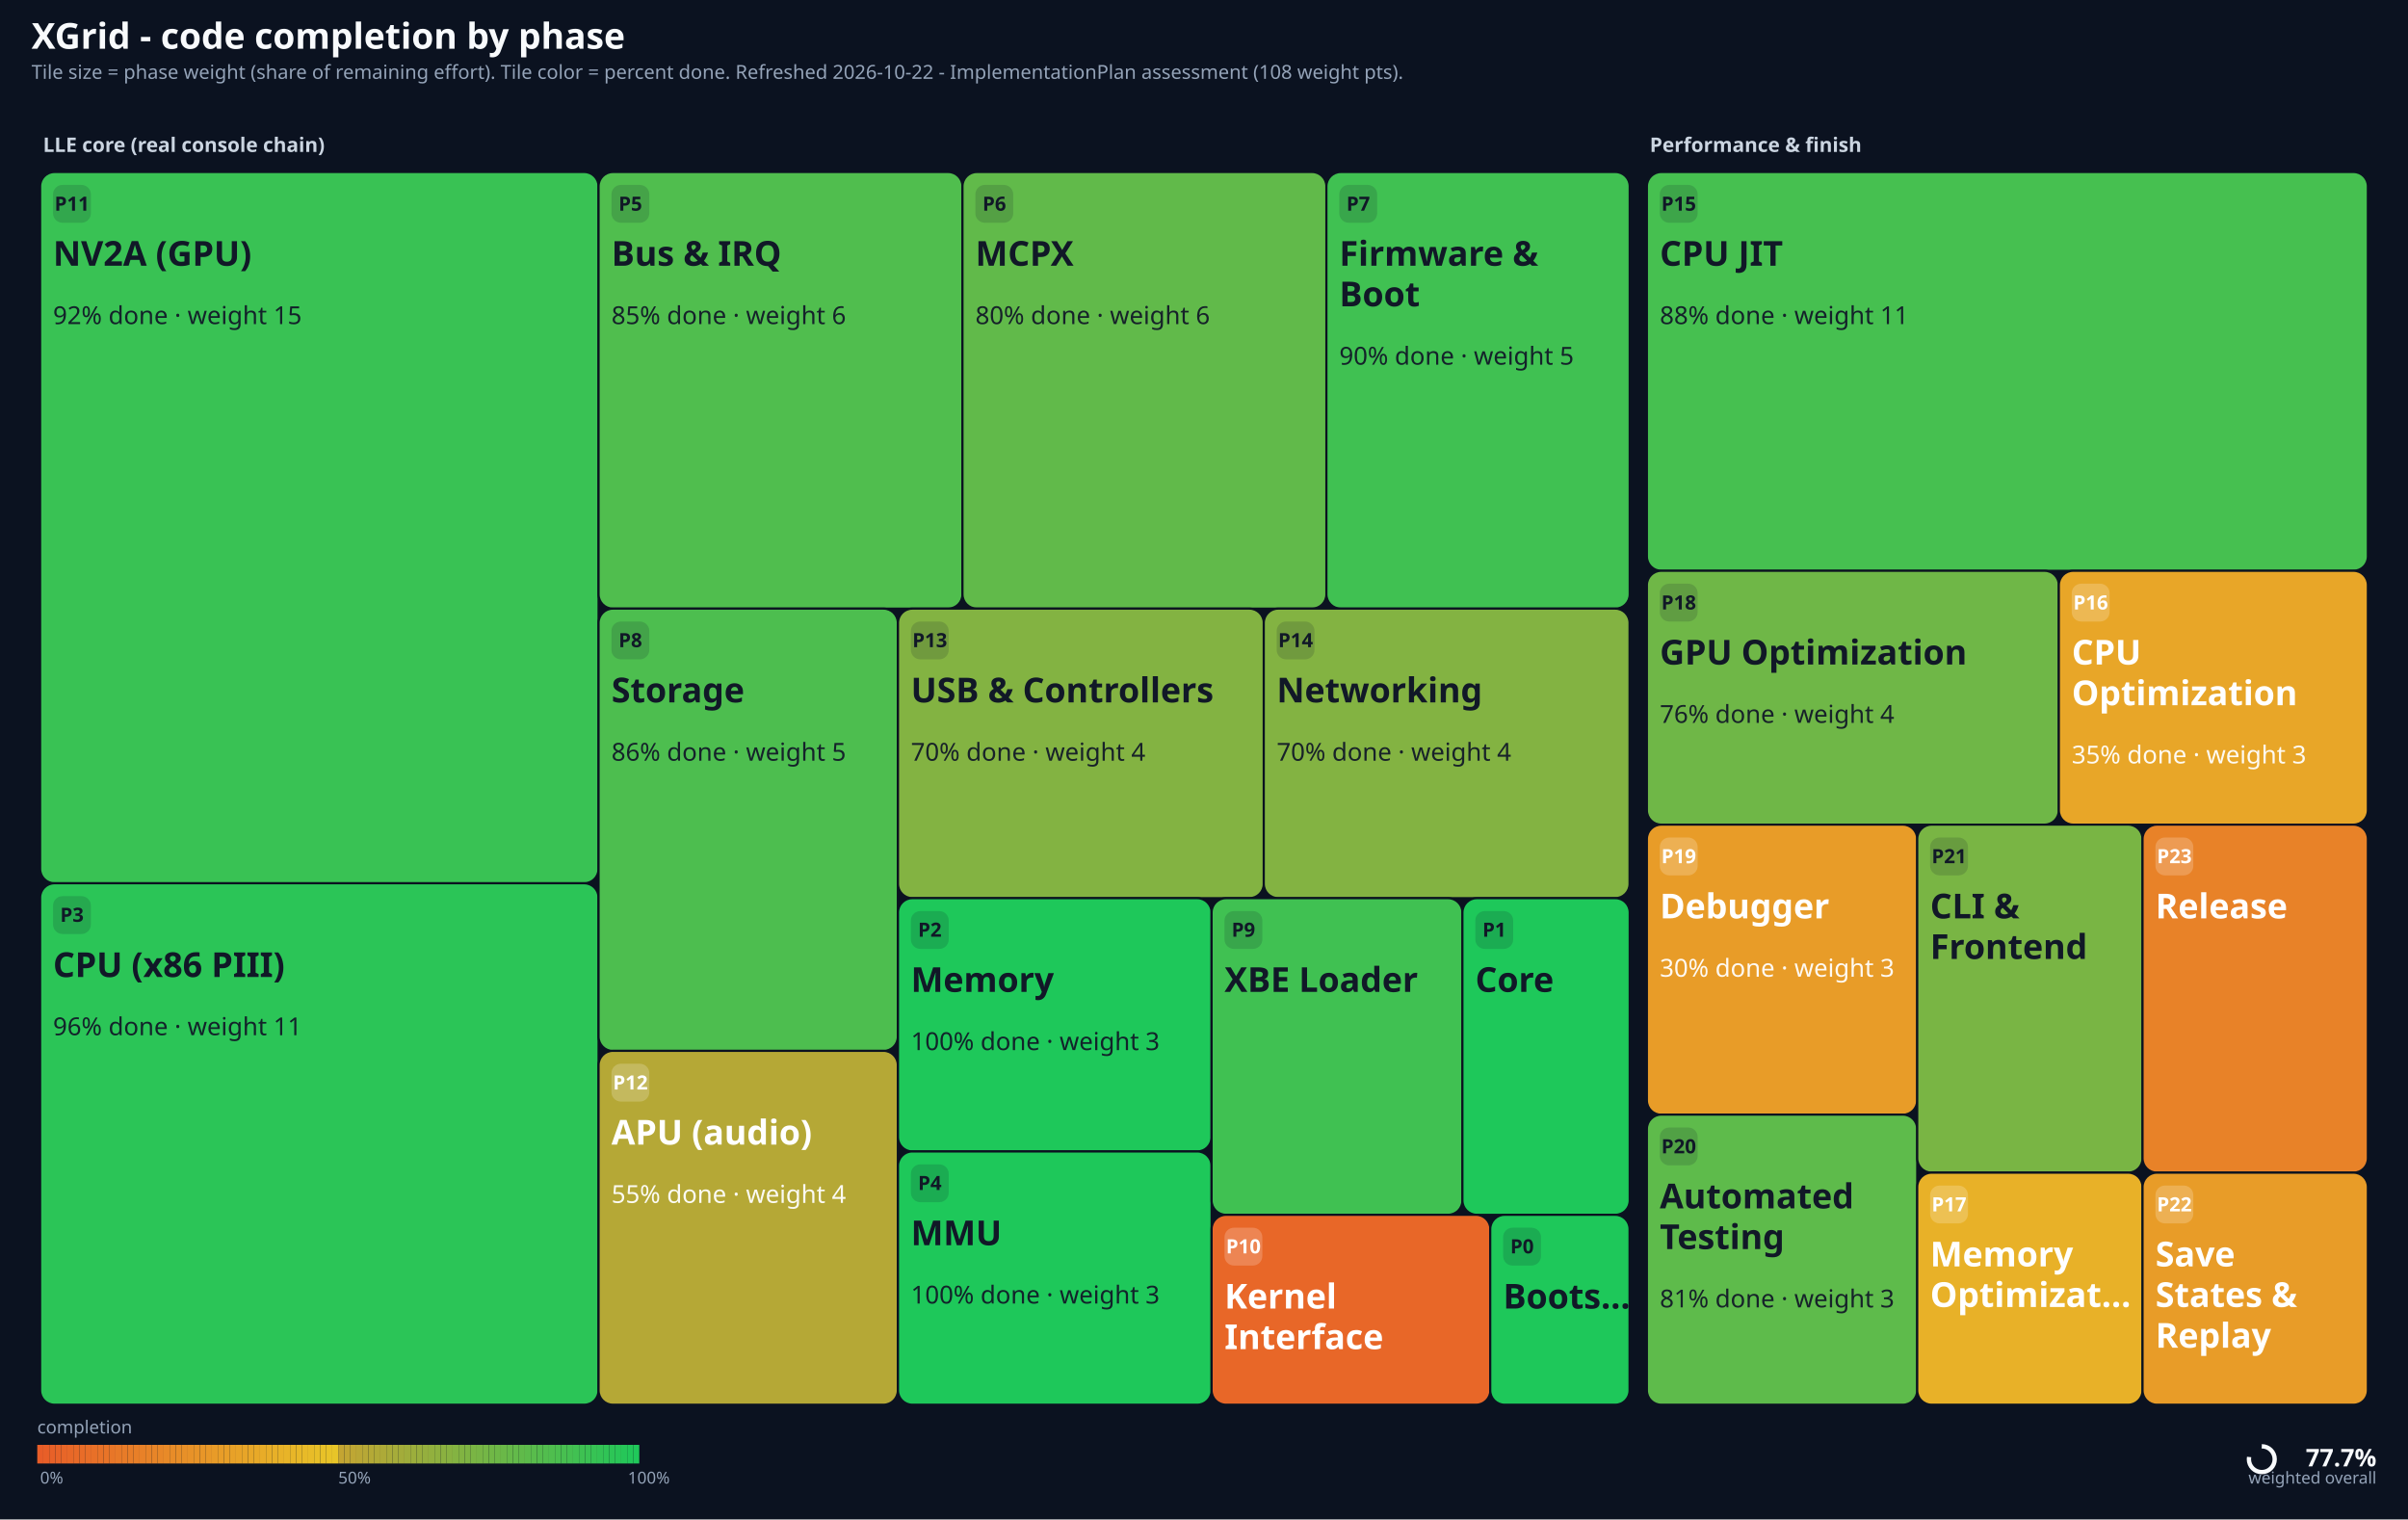
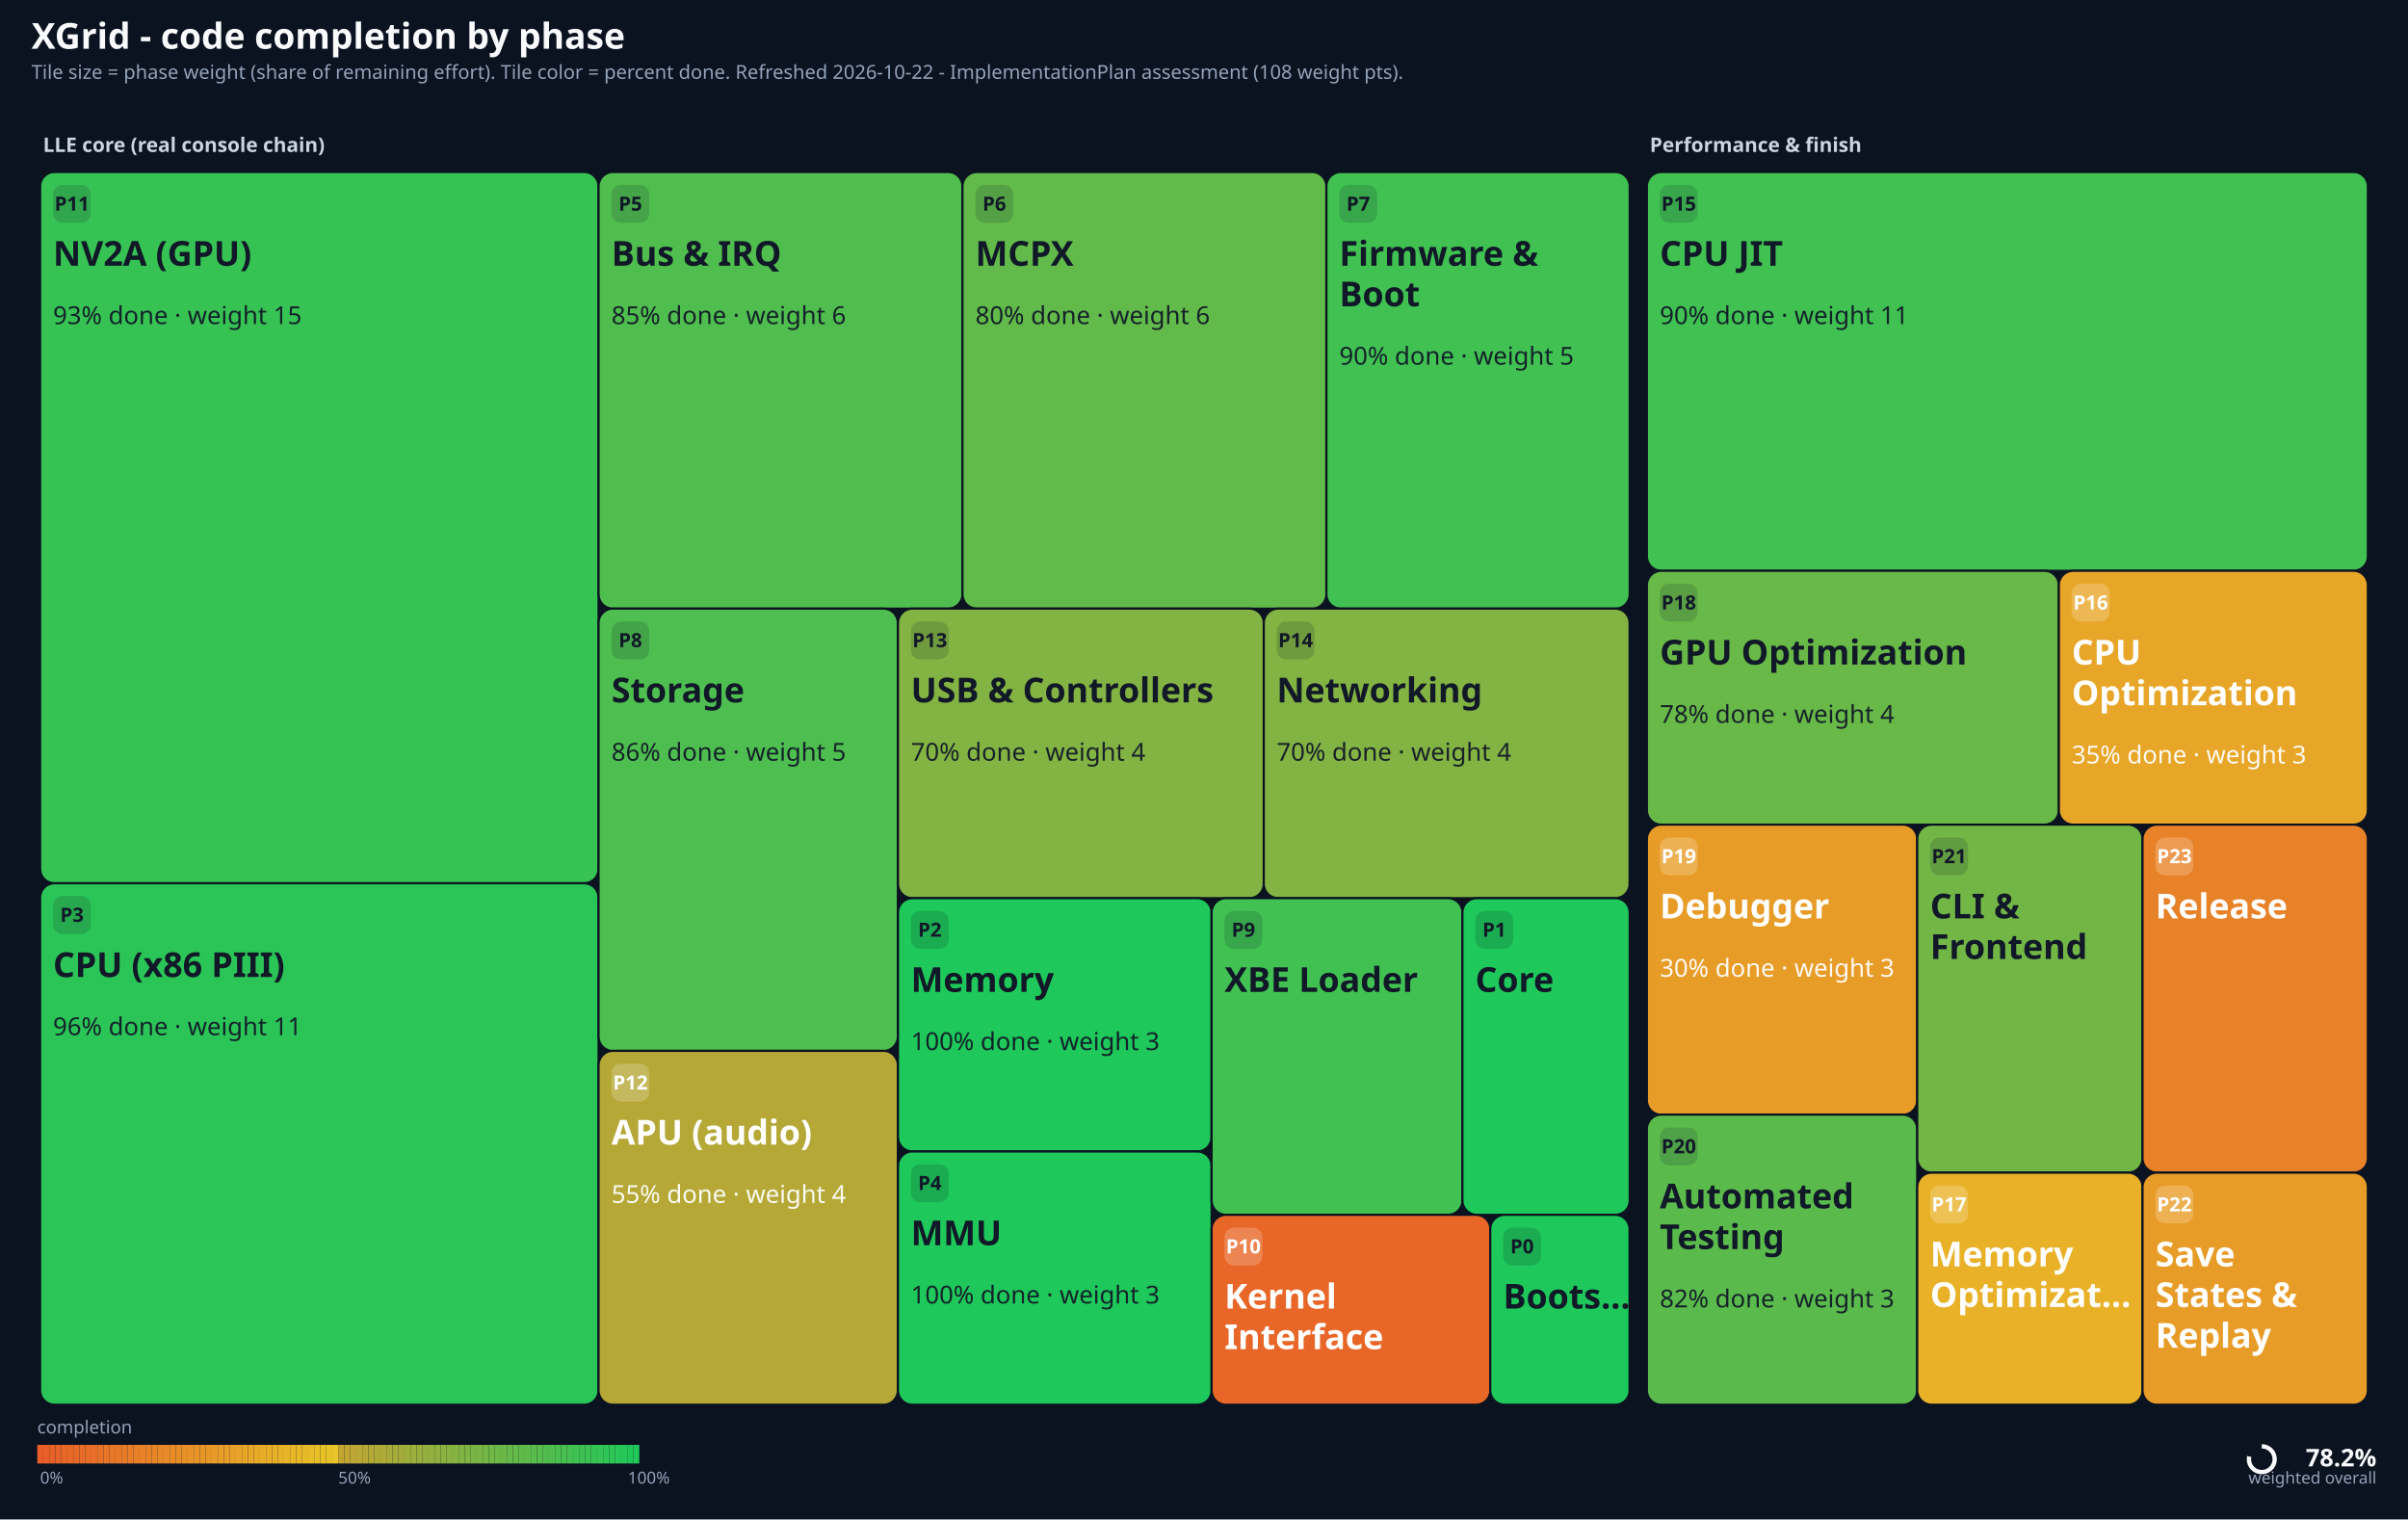
<svg xmlns="http://www.w3.org/2000/svg" width="1680" height="1060" viewBox="0 0 1680 1060" font-family="Segoe UI, Segoe UI Emoji, sans-serif">
  <rect width="1680" height="1060" fill="#0B1220" />
  <text x="22" y="34" font-size="25" font-weight="700" fill="#F8FAFC">XGrid - code completion by phase</text>
  <text x="22" y="55" font-size="13.5" fill="#94A3B8">Tile size = phase weight (share of remaining effort). Tile color = percent done. Refreshed 2026-10-22 - ImplementationPlan assessment (108 weight pts).</text>
  <text x="30" y="106" font-size="14" font-weight="700" fill="#CBD5E1">LLE core (real console chain)</text>
  <text x="1151" y="106" font-size="14" font-weight="700" fill="#CBD5E1">Performance &amp; finish</text>
-   <g class="tile" data-p="11" data-name="NV2A (GPU)" data-done="92" data-weight="15">
-     <rect x="28" y="120" width="389.6" height="496.2" rx="10" fill="#39C254" stroke="#0B1220" stroke-width="1.5" />
+   <g class="tile" data-p="11" data-name="NV2A (GPU)" data-done="93" data-weight="15">
+     <rect x="28" y="120" width="389.6" height="496.2" rx="10" fill="#36C354" stroke="#0B1220" stroke-width="1.5" />
    <rect x="37" y="129" width="26.4" height="26.4" rx="6.6" fill="rgba(17,24,39,0.16)" />
    <text x="50.2" y="147" font-size="13.7" font-weight="700" fill="#111827" text-anchor="middle">P11</text>
    <text x="37" y="185.4" font-size="24" font-weight="700" fill="#111827">NV2A (GPU)</text>
-     <text x="37" y="226.1" font-size="17.3" opacity="0.94" fill="#111827">92% done · weight 15</text>
+     <text x="37" y="226.1" font-size="17.3" opacity="0.94" fill="#111827">93% done · weight 15</text>
  </g>
  <g class="tile" data-p="3" data-name="CPU (x86 PIII)" data-done="96" data-weight="11">
    <rect x="28" y="616.2" width="389.6" height="363.8" rx="10" fill="#2BC557" stroke="#0B1220" stroke-width="1.5" />
    <rect x="37" y="625.2" width="26.4" height="26.4" rx="6.6" fill="rgba(17,24,39,0.16)" />
    <text x="50.2" y="643.1" font-size="13.7" font-weight="700" fill="#111827" text-anchor="middle">P3</text>
    <text x="37" y="681.6" font-size="24" font-weight="700" fill="#111827">CPU (x86 PIII)</text>
    <text x="37" y="722.2" font-size="17.3" opacity="0.94" fill="#111827">96% done · weight 11</text>
  </g>
  <g class="tile" data-p="5" data-name="Bus &amp; IRQ" data-done="85" data-weight="6">
    <rect x="417.6" y="120" width="253.9" height="304.6" rx="10" fill="#50BE4E" stroke="#0B1220" stroke-width="1.5" />
    <rect x="426.6" y="129" width="26.4" height="26.4" rx="6.6" fill="rgba(17,24,39,0.16)" />
    <text x="439.8" y="147" font-size="13.7" font-weight="700" fill="#111827" text-anchor="middle">P5</text>
    <text x="426.6" y="185.4" font-size="24" font-weight="700" fill="#111827">Bus &amp; IRQ</text>
    <text x="426.6" y="226.1" font-size="17.3" opacity="0.94" fill="#111827">85% done · weight 6</text>
  </g>
  <g class="tile" data-p="6" data-name="MCPX" data-done="80" data-weight="6">
    <rect x="671.5" y="120" width="253.9" height="304.6" rx="10" fill="#61BA4A" stroke="#0B1220" stroke-width="1.5" />
    <rect x="680.5" y="129" width="26.4" height="26.4" rx="6.6" fill="rgba(17,24,39,0.16)" />
    <text x="693.7" y="147" font-size="13.7" font-weight="700" fill="#111827" text-anchor="middle">P6</text>
    <text x="680.5" y="185.4" font-size="24" font-weight="700" fill="#111827">MCPX</text>
    <text x="680.5" y="226.1" font-size="17.3" opacity="0.94" fill="#111827">80% done · weight 6</text>
  </g>
  <g class="tile" data-p="7" data-name="Firmware &amp; Boot" data-done="90" data-weight="5">
    <rect x="925.4" y="120" width="211.6" height="304.6" rx="10" fill="#40C152" stroke="#0B1220" stroke-width="1.5" />
    <rect x="934.4" y="129" width="26.4" height="26.4" rx="6.6" fill="rgba(17,24,39,0.16)" />
    <text x="947.6" y="147" font-size="13.7" font-weight="700" fill="#111827" text-anchor="middle">P7</text>
    <text x="934.4" y="185.4" font-size="24" font-weight="700" fill="#111827">Firmware &amp;</text>
    <text x="934.4" y="213.7" font-size="24" font-weight="700" fill="#111827">Boot</text>
    <text x="934.4" y="254.4" font-size="17.3" opacity="0.94" fill="#111827">90% done · weight 5</text>
  </g>
  <g class="tile" data-p="8" data-name="Storage" data-done="86" data-weight="5">
    <rect x="417.6" y="424.6" width="208.8" height="308.6" rx="10" fill="#4DBE4F" stroke="#0B1220" stroke-width="1.5" />
    <rect x="426.6" y="433.6" width="26.4" height="26.4" rx="6.6" fill="rgba(17,24,39,0.16)" />
    <text x="439.8" y="451.5" font-size="13.7" font-weight="700" fill="#111827" text-anchor="middle">P8</text>
    <text x="426.6" y="490" font-size="24" font-weight="700" fill="#111827">Storage</text>
    <text x="426.6" y="530.7" font-size="17.3" opacity="0.94" fill="#111827">86% done · weight 5</text>
  </g>
  <g class="tile" data-p="12" data-name="APU (audio)" data-done="55" data-weight="4">
    <rect x="417.6" y="733.1" width="208.8" height="246.9" rx="10" fill="#B5A836" stroke="#0B1220" stroke-width="1.5" />
    <rect x="426.6" y="742.1" width="26.4" height="26.4" rx="6.6" fill="rgba(255,255,255,0.20)" />
    <text x="439.8" y="760.1" font-size="13.7" font-weight="700" fill="#FFFFFF" text-anchor="middle">P12</text>
    <text x="426.6" y="798.5" font-size="24" font-weight="700" fill="#FFFFFF">APU (audio)</text>
    <text x="426.6" y="839.2" font-size="17.3" opacity="0.94" fill="#FFFFFF">55% done · weight 4</text>
  </g>
  <g class="tile" data-p="13" data-name="USB &amp; Controllers" data-done="70" data-weight="4">
    <rect x="626.5" y="424.6" width="255.2" height="202" rx="10" fill="#83B342" stroke="#0B1220" stroke-width="1.5" />
    <rect x="635.5" y="433.6" width="26.4" height="26.4" rx="6.6" fill="rgba(17,24,39,0.16)" />
    <text x="648.7" y="451.5" font-size="13.7" font-weight="700" fill="#111827" text-anchor="middle">P13</text>
    <text x="635.5" y="490" font-size="24" font-weight="700" fill="#111827">USB &amp; Controllers</text>
    <text x="635.5" y="530.7" font-size="17.3" opacity="0.94" fill="#111827">70% done · weight 4</text>
  </g>
  <g class="tile" data-p="14" data-name="Networking" data-done="70" data-weight="4">
    <rect x="881.7" y="424.6" width="255.2" height="202" rx="10" fill="#83B342" stroke="#0B1220" stroke-width="1.5" />
    <rect x="890.7" y="433.6" width="26.4" height="26.4" rx="6.6" fill="rgba(17,24,39,0.16)" />
    <text x="903.9" y="451.5" font-size="13.7" font-weight="700" fill="#111827" text-anchor="middle">P14</text>
    <text x="890.7" y="490" font-size="24" font-weight="700" fill="#111827">Networking</text>
    <text x="890.7" y="530.7" font-size="17.3" opacity="0.94" fill="#111827">70% done · weight 4</text>
  </g>
  <g class="tile" data-p="2" data-name="Memory" data-done="100" data-weight="3">
    <rect x="626.5" y="626.6" width="218.8" height="176.7" rx="10" fill="#1EC85A" stroke="#0B1220" stroke-width="1.5" />
    <rect x="635.5" y="635.6" width="26.4" height="26.4" rx="6.6" fill="rgba(17,24,39,0.16)" />
    <text x="648.7" y="653.5" font-size="13.7" font-weight="700" fill="#111827" text-anchor="middle">P2</text>
    <text x="635.5" y="692" font-size="24" font-weight="700" fill="#111827">Memory</text>
    <text x="635.5" y="732.6" font-size="17.3" opacity="0.94" fill="#111827">100% done · weight 3</text>
  </g>
  <g class="tile" data-p="4" data-name="MMU" data-done="100" data-weight="3">
    <rect x="626.5" y="803.3" width="218.8" height="176.7" rx="10" fill="#1EC85A" stroke="#0B1220" stroke-width="1.5" />
    <rect x="635.5" y="812.3" width="26.4" height="26.4" rx="6.6" fill="rgba(17,24,39,0.16)" />
    <text x="648.7" y="830.2" font-size="13.7" font-weight="700" fill="#111827" text-anchor="middle">P4</text>
    <text x="635.5" y="868.7" font-size="24" font-weight="700" fill="#111827">MMU</text>
    <text x="635.5" y="909.4" font-size="17.3" opacity="0.94" fill="#111827">100% done · weight 3</text>
  </g>
  <g class="tile" data-p="9" data-name="XBE Loader" data-done="90" data-weight="3">
    <rect x="845.3" y="626.6" width="175" height="220.9" rx="10" fill="#40C152" stroke="#0B1220" stroke-width="1.5" />
    <rect x="854.3" y="635.6" width="26.4" height="26.4" rx="6.6" fill="rgba(17,24,39,0.16)" />
    <text x="867.5" y="653.5" font-size="13.7" font-weight="700" fill="#111827" text-anchor="middle">P9</text>
    <text x="854.3" y="692" font-size="24" font-weight="700" fill="#111827">XBE Loader</text>
  </g>
  <g class="tile" data-p="1" data-name="Core" data-done="100" data-weight="2">
    <rect x="1020.3" y="626.6" width="116.7" height="220.9" rx="10" fill="#1EC85A" stroke="#0B1220" stroke-width="1.5" />
    <rect x="1029.3" y="635.6" width="26.4" height="26.4" rx="6.6" fill="rgba(17,24,39,0.16)" />
    <text x="1042.5" y="653.5" font-size="13.7" font-weight="700" fill="#111827" text-anchor="middle">P1</text>
    <text x="1029.3" y="692" font-size="24" font-weight="700" fill="#111827">Core</text>
  </g>
  <g class="tile" data-p="10" data-name="Kernel Interface" data-done="5" data-weight="2">
    <rect x="845.3" y="847.5" width="194.5" height="132.5" rx="10" fill="#E86728" stroke="#0B1220" stroke-width="1.5" />
    <rect x="854.3" y="856.5" width="26.4" height="26.4" rx="6.6" fill="rgba(255,255,255,0.20)" />
    <text x="867.5" y="874.4" font-size="13.7" font-weight="700" fill="#FFFFFF" text-anchor="middle">P10</text>
    <text x="854.3" y="912.9" font-size="24" font-weight="700" fill="#FFFFFF">Kernel</text>
    <text x="854.3" y="941.2" font-size="24" font-weight="700" fill="#FFFFFF">Interface</text>
  </g>
  <g class="tile" data-p="0" data-name="Bootstrap" data-done="100" data-weight="1">
    <rect x="1039.7" y="847.5" width="97.2" height="132.5" rx="10" fill="#1EC85A" stroke="#0B1220" stroke-width="1.5" />
    <rect x="1048.7" y="856.5" width="26.4" height="26.4" rx="6.6" fill="rgba(17,24,39,0.16)" />
    <text x="1061.9" y="874.4" font-size="13.7" font-weight="700" fill="#111827" text-anchor="middle">P0</text>
    <text x="1048.7" y="912.9" font-size="24" font-weight="700" fill="#111827">Boots…</text>
  </g>
-   <g class="tile" data-p="15" data-name="CPU JIT" data-done="88" data-weight="11">
-     <rect x="1149" y="120" width="503" height="278.2" rx="10" fill="#46C050" stroke="#0B1220" stroke-width="1.5" />
+   <g class="tile" data-p="15" data-name="CPU JIT" data-done="90" data-weight="11">
+     <rect x="1149" y="120" width="503" height="278.2" rx="10" fill="#40C152" stroke="#0B1220" stroke-width="1.5" />
    <rect x="1158" y="129" width="26.4" height="26.4" rx="6.6" fill="rgba(17,24,39,0.16)" />
    <text x="1171.2" y="147" font-size="13.7" font-weight="700" fill="#111827" text-anchor="middle">P15</text>
    <text x="1158" y="185.4" font-size="24" font-weight="700" fill="#111827">CPU JIT</text>
-     <text x="1158" y="226.1" font-size="17.3" opacity="0.94" fill="#111827">88% done · weight 11</text>
-   </g>
-   <g class="tile" data-p="18" data-name="GPU Optimization" data-done="76" data-weight="4">
-     <rect x="1149" y="398.2" width="287.4" height="177.1" rx="10" fill="#6FB747" stroke="#0B1220" stroke-width="1.5" />
+     <text x="1158" y="226.1" font-size="17.3" opacity="0.94" fill="#111827">90% done · weight 11</text>
+   </g>
+   <g class="tile" data-p="18" data-name="GPU Optimization" data-done="78" data-weight="4">
+     <rect x="1149" y="398.2" width="287.4" height="177.1" rx="10" fill="#68B948" stroke="#0B1220" stroke-width="1.5" />
    <rect x="1158" y="407.2" width="26.4" height="26.4" rx="6.6" fill="rgba(17,24,39,0.16)" />
    <text x="1171.2" y="425.2" font-size="13.7" font-weight="700" fill="#111827" text-anchor="middle">P18</text>
    <text x="1158" y="463.6" font-size="24" font-weight="700" fill="#111827">GPU Optimization</text>
-     <text x="1158" y="504.3" font-size="17.3" opacity="0.94" fill="#111827">76% done · weight 4</text>
+     <text x="1158" y="504.3" font-size="17.3" opacity="0.94" fill="#111827">78% done · weight 4</text>
  </g>
  <g class="tile" data-p="16" data-name="CPU Optimization" data-done="35" data-weight="3">
    <rect x="1436.4" y="398.2" width="215.6" height="177.1" rx="10" fill="#E8A628" stroke="#0B1220" stroke-width="1.5" />
    <rect x="1445.4" y="407.2" width="26.4" height="26.4" rx="6.6" fill="rgba(255,255,255,0.20)" />
    <text x="1458.6" y="425.2" font-size="13.7" font-weight="700" fill="#FFFFFF" text-anchor="middle">P16</text>
    <text x="1445.4" y="463.6" font-size="24" font-weight="700" fill="#FFFFFF">CPU</text>
    <text x="1445.4" y="492" font-size="24" font-weight="700" fill="#FFFFFF">Optimization</text>
    <text x="1445.4" y="532.6" font-size="17.3" opacity="0.94" fill="#FFFFFF">35% done · weight 3</text>
  </g>
  <g class="tile" data-p="19" data-name="Debugger" data-done="30" data-weight="3">
    <rect x="1149" y="575.3" width="188.6" height="202.4" rx="10" fill="#E89C28" stroke="#0B1220" stroke-width="1.5" />
    <rect x="1158" y="584.3" width="26.4" height="26.4" rx="6.6" fill="rgba(255,255,255,0.20)" />
    <text x="1171.2" y="602.2" font-size="13.7" font-weight="700" fill="#FFFFFF" text-anchor="middle">P19</text>
    <text x="1158" y="640.7" font-size="24" font-weight="700" fill="#FFFFFF">Debugger</text>
    <text x="1158" y="681.4" font-size="17.3" opacity="0.94" fill="#FFFFFF">30% done · weight 3</text>
  </g>
-   <g class="tile" data-p="20" data-name="Automated Testing" data-done="81" data-weight="3">
-     <rect x="1149" y="777.6" width="188.6" height="202.4" rx="10" fill="#5EBB4B" stroke="#0B1220" stroke-width="1.5" />
+   <g class="tile" data-p="20" data-name="Automated Testing" data-done="82" data-weight="3">
+     <rect x="1149" y="777.6" width="188.6" height="202.4" rx="10" fill="#5ABB4C" stroke="#0B1220" stroke-width="1.5" />
    <rect x="1158" y="786.6" width="26.4" height="26.4" rx="6.6" fill="rgba(17,24,39,0.16)" />
    <text x="1171.2" y="804.6" font-size="13.7" font-weight="700" fill="#111827" text-anchor="middle">P20</text>
    <text x="1158" y="843" font-size="24" font-weight="700" fill="#111827">Automated</text>
    <text x="1158" y="871.4" font-size="24" font-weight="700" fill="#111827">Testing</text>
-     <text x="1158" y="912.1" font-size="17.3" opacity="0.94" fill="#111827">81% done · weight 3</text>
-   </g>
-   <g class="tile" data-p="21" data-name="CLI &amp; Frontend" data-done="73" data-weight="3">
-     <rect x="1337.6" y="575.3" width="157.2" height="242.8" rx="10" fill="#79B544" stroke="#0B1220" stroke-width="1.5" />
+     <text x="1158" y="912.1" font-size="17.3" opacity="0.94" fill="#111827">82% done · weight 3</text>
+   </g>
+   <g class="tile" data-p="21" data-name="CLI &amp; Frontend" data-done="75" data-weight="3">
+     <rect x="1337.6" y="575.3" width="157.2" height="242.8" rx="10" fill="#72B646" stroke="#0B1220" stroke-width="1.5" />
    <rect x="1346.6" y="584.3" width="26.4" height="26.4" rx="6.6" fill="rgba(17,24,39,0.16)" />
    <text x="1359.8" y="602.2" font-size="13.7" font-weight="700" fill="#111827" text-anchor="middle">P21</text>
    <text x="1346.6" y="640.7" font-size="24" font-weight="700" fill="#111827">CLI &amp;</text>
    <text x="1346.6" y="669" font-size="24" font-weight="700" fill="#111827">Frontend</text>
  </g>
  <g class="tile" data-p="23" data-name="Release" data-done="18" data-weight="3">
    <rect x="1494.8" y="575.3" width="157.2" height="242.8" rx="10" fill="#E88228" stroke="#0B1220" stroke-width="1.5" />
    <rect x="1503.8" y="584.3" width="26.4" height="26.4" rx="6.6" fill="rgba(255,255,255,0.20)" />
    <text x="1517" y="602.2" font-size="13.7" font-weight="700" fill="#FFFFFF" text-anchor="middle">P23</text>
    <text x="1503.8" y="640.7" font-size="24" font-weight="700" fill="#FFFFFF">Release</text>
  </g>
  <g class="tile" data-p="17" data-name="Memory Optimization" data-done="40" data-weight="2">
    <rect x="1337.6" y="818.1" width="157.2" height="161.9" rx="10" fill="#E8B128" stroke="#0B1220" stroke-width="1.5" />
    <rect x="1346.6" y="827.1" width="26.4" height="26.4" rx="6.6" fill="rgba(255,255,255,0.20)" />
    <text x="1359.8" y="845.1" font-size="13.7" font-weight="700" fill="#FFFFFF" text-anchor="middle">P17</text>
    <text x="1346.6" y="883.5" font-size="24" font-weight="700" fill="#FFFFFF">Memory</text>
    <text x="1346.6" y="911.8" font-size="24" font-weight="700" fill="#FFFFFF">Optimizat…</text>
  </g>
  <g class="tile" data-p="22" data-name="Save States &amp; Replay" data-done="30" data-weight="2">
    <rect x="1494.8" y="818.1" width="157.2" height="161.9" rx="10" fill="#E89C28" stroke="#0B1220" stroke-width="1.5" />
    <rect x="1503.8" y="827.1" width="26.4" height="26.4" rx="6.6" fill="rgba(255,255,255,0.20)" />
    <text x="1517" y="845.1" font-size="13.7" font-weight="700" fill="#FFFFFF" text-anchor="middle">P22</text>
    <text x="1503.8" y="883.5" font-size="24" font-weight="700" fill="#FFFFFF">Save</text>
    <text x="1503.8" y="911.8" font-size="24" font-weight="700" fill="#FFFFFF">States &amp;</text>
    <text x="1503.8" y="940.2" font-size="24" font-weight="700" fill="#FFFFFF">Replay</text>
  </g>
  <text x="26" y="1000" font-size="12.5" fill="#94A3B8">completion</text>
  <rect x="26" y="1008" width="4.2" height="13" fill="#E85D28" />
  <rect x="30.2" y="1008" width="4.2" height="13" fill="#E85F28" />
  <rect x="34.4" y="1008" width="4.2" height="13" fill="#E86128" />
  <rect x="38.6" y="1008" width="4.2" height="13" fill="#E86328" />
  <rect x="42.8" y="1008" width="4.2" height="13" fill="#E86628" />
  <rect x="47" y="1008" width="4.2" height="13" fill="#E86828" />
  <rect x="51.2" y="1008" width="4.2" height="13" fill="#E86A28" />
  <rect x="55.4" y="1008" width="4.2" height="13" fill="#E86C28" />
  <rect x="59.6" y="1008" width="4.2" height="13" fill="#E86E28" />
  <rect x="63.8" y="1008" width="4.2" height="13" fill="#E87028" />
  <rect x="68" y="1008" width="4.2" height="13" fill="#E87228" />
  <rect x="72.2" y="1008" width="4.2" height="13" fill="#E87428" />
  <rect x="76.4" y="1008" width="4.2" height="13" fill="#E87628" />
  <rect x="80.6" y="1008" width="4.2" height="13" fill="#E87928" />
  <rect x="84.8" y="1008" width="4.2" height="13" fill="#E87B28" />
  <rect x="89" y="1008" width="4.2" height="13" fill="#E87D28" />
  <rect x="93.2" y="1008" width="4.2" height="13" fill="#E87F28" />
  <rect x="97.4" y="1008" width="4.2" height="13" fill="#E88128" />
  <rect x="101.6" y="1008" width="4.2" height="13" fill="#E88328" />
  <rect x="105.8" y="1008" width="4.2" height="13" fill="#E88528" />
  <rect x="110" y="1008" width="4.2" height="13" fill="#E88728" />
  <rect x="114.2" y="1008" width="4.2" height="13" fill="#E88A28" />
  <rect x="118.4" y="1008" width="4.2" height="13" fill="#E88C28" />
  <rect x="122.6" y="1008" width="4.2" height="13" fill="#E88E28" />
  <rect x="126.8" y="1008" width="4.2" height="13" fill="#E89028" />
  <rect x="131" y="1008" width="4.2" height="13" fill="#E89228" />
  <rect x="135.2" y="1008" width="4.2" height="13" fill="#E89428" />
  <rect x="139.4" y="1008" width="4.2" height="13" fill="#E89628" />
  <rect x="143.6" y="1008" width="4.2" height="13" fill="#E89828" />
  <rect x="147.8" y="1008" width="4.2" height="13" fill="#E89B28" />
  <rect x="152" y="1008" width="4.2" height="13" fill="#E89D28" />
  <rect x="156.2" y="1008" width="4.2" height="13" fill="#E89F28" />
  <rect x="160.4" y="1008" width="4.2" height="13" fill="#E8A128" />
  <rect x="164.6" y="1008" width="4.2" height="13" fill="#E8A328" />
  <rect x="168.8" y="1008" width="4.2" height="13" fill="#E8A528" />
  <rect x="173" y="1008" width="4.2" height="13" fill="#E8A728" />
  <rect x="177.2" y="1008" width="4.2" height="13" fill="#E8A928" />
  <rect x="181.4" y="1008" width="4.2" height="13" fill="#E8AC28" />
  <rect x="185.6" y="1008" width="4.2" height="13" fill="#E8AE28" />
  <rect x="189.8" y="1008" width="4.2" height="13" fill="#E8B028" />
  <rect x="194" y="1008" width="4.2" height="13" fill="#E8B228" />
  <rect x="198.2" y="1008" width="4.2" height="13" fill="#E8B428" />
  <rect x="202.4" y="1008" width="4.2" height="13" fill="#E8B628" />
  <rect x="206.6" y="1008" width="4.2" height="13" fill="#E8B828" />
  <rect x="210.8" y="1008" width="4.2" height="13" fill="#E8BA28" />
  <rect x="215" y="1008" width="4.2" height="13" fill="#E8BC28" />
  <rect x="219.2" y="1008" width="4.2" height="13" fill="#E8BF28" />
  <rect x="223.4" y="1008" width="4.2" height="13" fill="#E8C128" />
  <rect x="227.6" y="1008" width="4.2" height="13" fill="#E8C328" />
  <rect x="231.8" y="1008" width="4.2" height="13" fill="#E8C528" />
  <rect x="236" y="1008" width="4.2" height="13" fill="#C4A532" />
  <rect x="240.2" y="1008" width="4.2" height="13" fill="#C1A633" />
  <rect x="244.4" y="1008" width="4.2" height="13" fill="#BEA734" />
  <rect x="248.6" y="1008" width="4.2" height="13" fill="#BAA735" />
  <rect x="252.8" y="1008" width="4.2" height="13" fill="#B7A836" />
  <rect x="257" y="1008" width="4.2" height="13" fill="#B4A936" />
  <rect x="261.2" y="1008" width="4.2" height="13" fill="#B0AA37" />
  <rect x="265.4" y="1008" width="4.2" height="13" fill="#ADAA38" />
  <rect x="269.6" y="1008" width="4.2" height="13" fill="#A9AB39" />
  <rect x="273.8" y="1008" width="4.2" height="13" fill="#A6AC3A" />
  <rect x="278" y="1008" width="4.2" height="13" fill="#A3AC3A" />
  <rect x="282.2" y="1008" width="4.2" height="13" fill="#9FAD3B" />
  <rect x="286.4" y="1008" width="4.2" height="13" fill="#9CAE3C" />
  <rect x="290.6" y="1008" width="4.2" height="13" fill="#99AE3D" />
  <rect x="294.8" y="1008" width="4.2" height="13" fill="#95AF3E" />
  <rect x="299" y="1008" width="4.2" height="13" fill="#92B03E" />
  <rect x="303.2" y="1008" width="4.2" height="13" fill="#8FB13F" />
  <rect x="307.4" y="1008" width="4.2" height="13" fill="#8BB140" />
  <rect x="311.6" y="1008" width="4.2" height="13" fill="#88B241" />
  <rect x="315.8" y="1008" width="4.2" height="13" fill="#84B342" />
  <rect x="320" y="1008" width="4.2" height="13" fill="#81B342" />
  <rect x="324.2" y="1008" width="4.2" height="13" fill="#7EB443" />
  <rect x="328.4" y="1008" width="4.2" height="13" fill="#7AB544" />
  <rect x="332.6" y="1008" width="4.2" height="13" fill="#77B545" />
  <rect x="336.8" y="1008" width="4.2" height="13" fill="#74B646" />
  <rect x="341" y="1008" width="4.2" height="13" fill="#70B746" />
  <rect x="345.2" y="1008" width="4.2" height="13" fill="#6DB847" />
  <rect x="349.4" y="1008" width="4.2" height="13" fill="#6AB848" />
  <rect x="353.6" y="1008" width="4.2" height="13" fill="#66B949" />
  <rect x="357.8" y="1008" width="4.2" height="13" fill="#63BA4A" />
  <rect x="362" y="1008" width="4.2" height="13" fill="#60BA4A" />
  <rect x="366.2" y="1008" width="4.2" height="13" fill="#5CBB4B" />
  <rect x="370.4" y="1008" width="4.2" height="13" fill="#59BC4C" />
  <rect x="374.6" y="1008" width="4.2" height="13" fill="#55BC4D" />
  <rect x="378.8" y="1008" width="4.2" height="13" fill="#52BD4E" />
  <rect x="383" y="1008" width="4.2" height="13" fill="#4FBE4E" />
  <rect x="387.2" y="1008" width="4.2" height="13" fill="#4BBF4F" />
  <rect x="391.4" y="1008" width="4.2" height="13" fill="#48BF50" />
  <rect x="395.6" y="1008" width="4.2" height="13" fill="#45C051" />
  <rect x="399.8" y="1008" width="4.2" height="13" fill="#41C152" />
  <rect x="404" y="1008" width="4.2" height="13" fill="#3EC152" />
  <rect x="408.2" y="1008" width="4.2" height="13" fill="#3BC253" />
  <rect x="412.4" y="1008" width="4.2" height="13" fill="#37C354" />
  <rect x="416.6" y="1008" width="4.2" height="13" fill="#34C355" />
  <rect x="420.8" y="1008" width="4.2" height="13" fill="#30C456" />
  <rect x="425" y="1008" width="4.2" height="13" fill="#2DC556" />
  <rect x="429.2" y="1008" width="4.2" height="13" fill="#2AC657" />
  <rect x="433.4" y="1008" width="4.2" height="13" fill="#26C658" />
  <rect x="437.6" y="1008" width="4.2" height="13" fill="#23C759" />
  <rect x="441.8" y="1008" width="4.2" height="13" fill="#20C85A" />
  <text x="28" y="1035" font-size="11.5" fill="#94A3B8">0%</text>
  <text x="236" y="1035" font-size="11.5" fill="#94A3B8">50%</text>
  <text x="438" y="1035" font-size="11.5" fill="#94A3B8">100%</text>
-   <circle cx="1578" cy="1018" r="9" fill="none" stroke="#F8FAFC" stroke-width="3" stroke-dasharray="43.9 12.6" transform="rotate(-90 1578 1018)" />
-   <text x="1658" y="1023" font-size="17" font-weight="700" fill="#F8FAFC" text-anchor="end">77.7%</text>
+   <circle cx="1578" cy="1018" r="9" fill="none" stroke="#F8FAFC" stroke-width="3" stroke-dasharray="44.2 12.3" transform="rotate(-90 1578 1018)" />
+   <text x="1658" y="1023" font-size="17" font-weight="700" fill="#F8FAFC" text-anchor="end">78.2%</text>
  <text x="1658" y="1035" font-size="11.5" fill="#94A3B8" text-anchor="end">weighted overall</text>
</svg>
